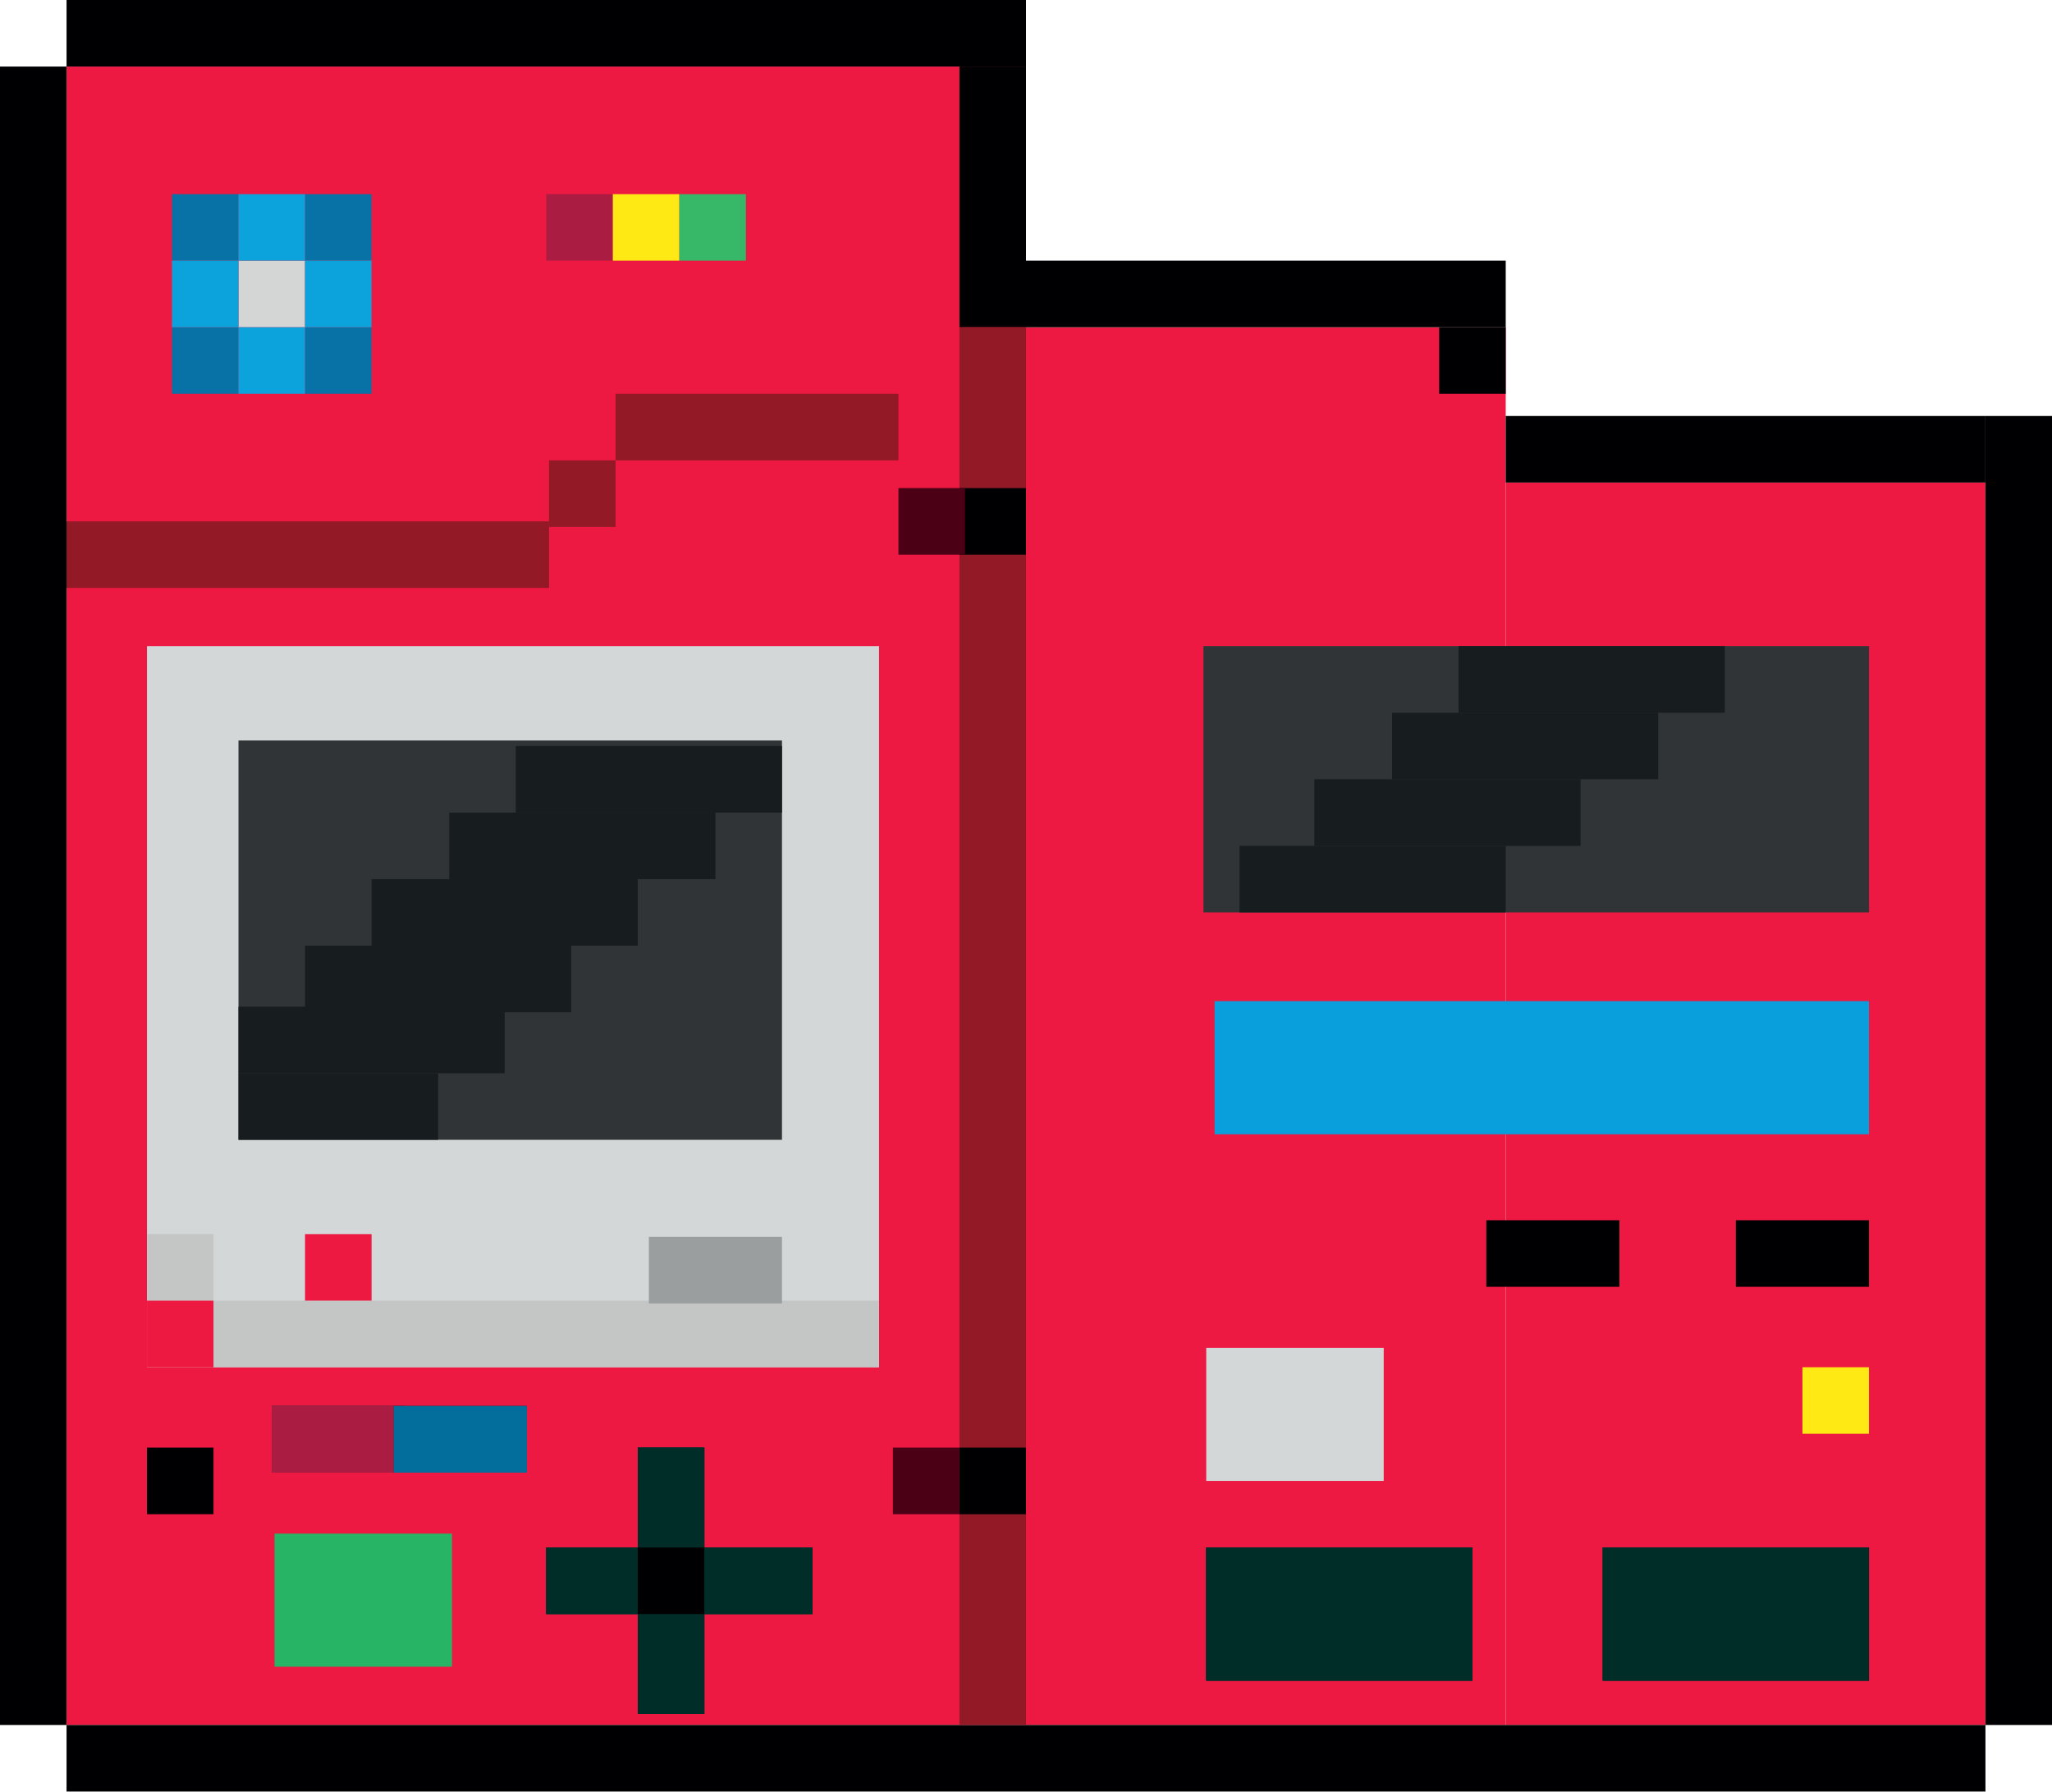
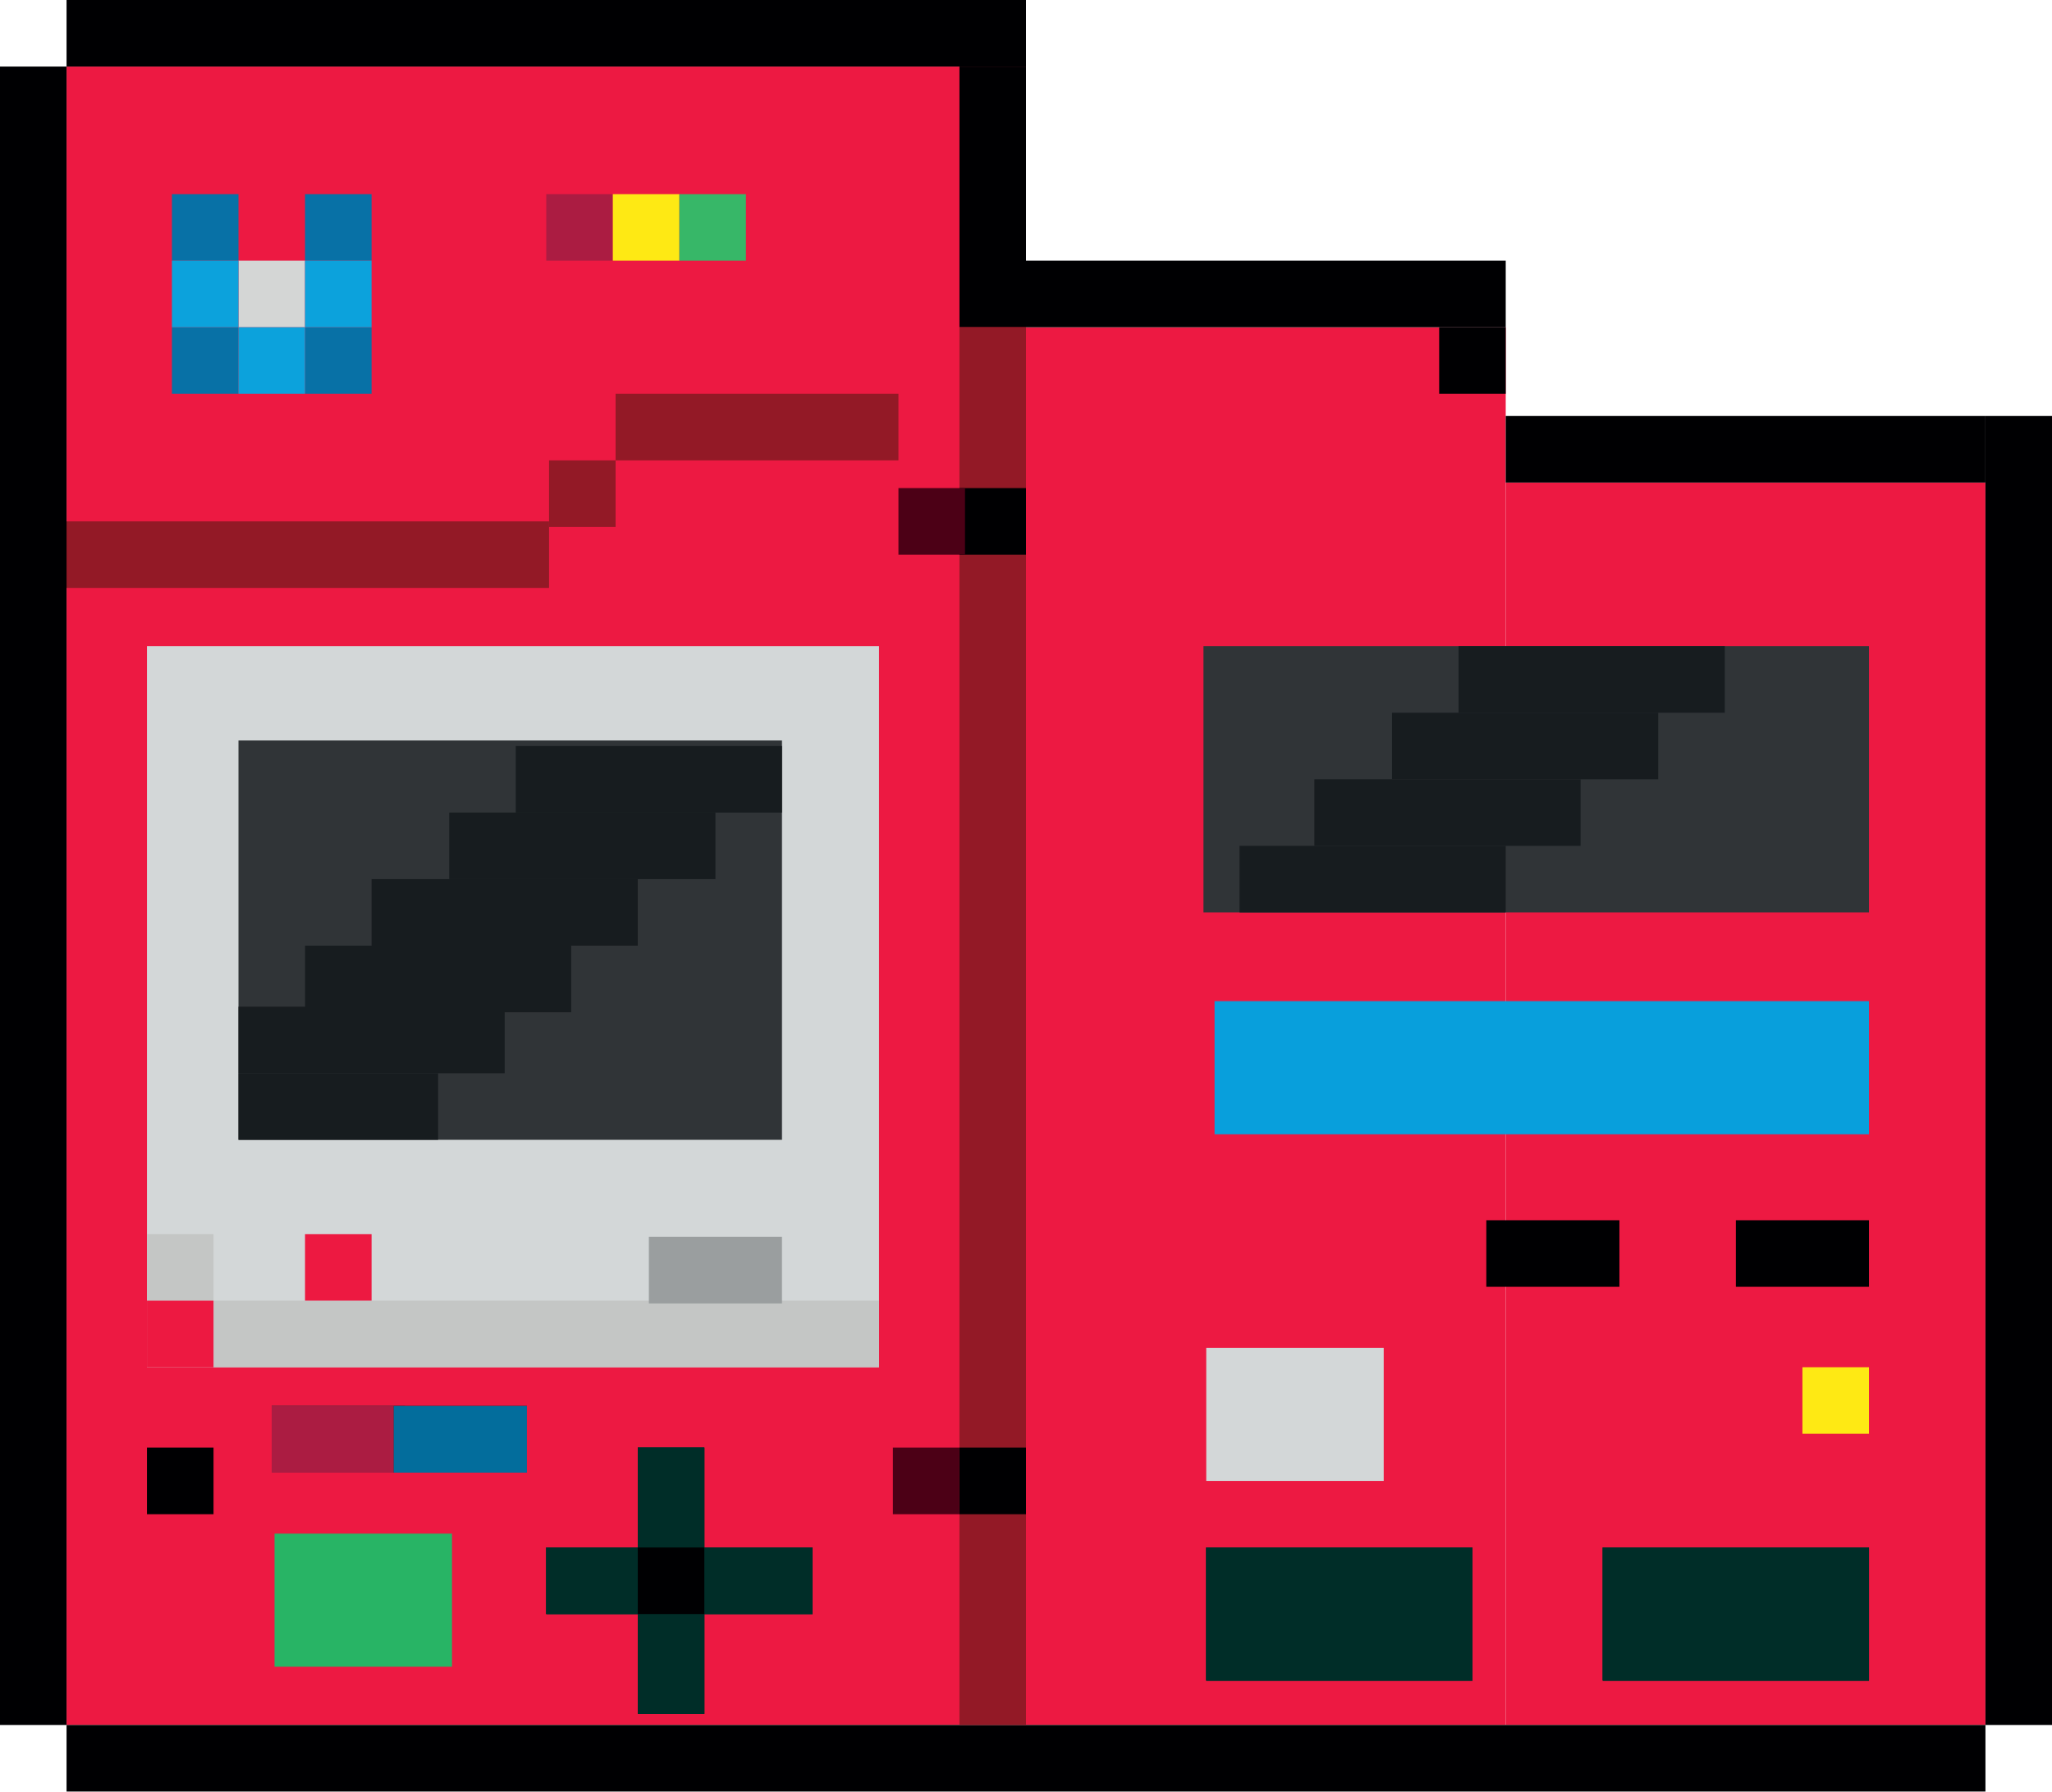
<svg xmlns="http://www.w3.org/2000/svg" width="740" height="646" viewBox="0 0 740 646" fill="none">
  <rect x="24" y="24" width="346" height="598" fill="#ED1942" />
  <rect x="370" y="118" width="173" height="504" fill="#ED1942" />
  <rect x="543" y="174" width="173" height="448" fill="#ED1942" />
  <rect x="24" width="346" height="24" fill="#000002" />
  <rect x="1" y="188" width="197" height="24" fill="#931926" />
  <rect x="370" y="94" width="173" height="24" fill="#000002" />
  <rect x="543" y="150" width="173" height="24" fill="#000002" />
  <rect x="198" y="166" width="24" height="24" fill="#931926" />
  <rect x="222" y="142" width="102" height="24" fill="#931926" />
  <rect x="519" y="118" width="24" height="24" fill="#000002" />
  <rect x="197" y="70" width="24" height="24" fill="#AB1C42" />
  <rect x="221" y="70" width="24" height="24" fill="#FEE914" />
  <rect x="245" y="70" width="24" height="24" fill="#37B768" />
  <rect x="62" y="118" width="24" height="24" fill="#0871A6" />
  <rect x="110" y="70" width="24" height="24" fill="#0871A6" />
  <rect x="62" y="70" width="24" height="24" fill="#0871A6" />
  <rect x="110" y="118" width="24" height="24" fill="#0871A6" />
  <rect x="86" y="94" width="24" height="24" fill="#D4D6D5" />
-   <rect x="86" y="70" width="24" height="24" fill="#0CA2DC" />
  <rect x="62" y="94" width="24" height="24" fill="#0CA2DC" />
  <rect x="86" y="118" width="24" height="24" fill="#0CA2DC" />
  <rect x="110" y="94" width="24" height="24" fill="#0CA2DC" />
  <rect x="24" y="622" width="692" height="24" fill="#000002" />
  <rect y="24" width="24" height="598" fill="#000002" />
  <rect x="346" y="24" width="24" height="94" fill="#000002" />
  <rect x="346" y="118" width="24" height="504" fill="#931926" />
  <rect x="716" y="150" width="24" height="472" fill="#000002" />
  <rect x="346" y="176" width="24" height="24" fill="#000002" />
  <rect x="324" y="176" width="24" height="24" fill="#4C0016" />
  <rect x="322" y="522" width="24" height="24" fill="#4C0016" />
  <rect x="346" y="522" width="24" height="24" fill="#000002" />
  <rect x="53" y="233" width="264" height="260" fill="#D3D7D8" />
  <rect x="438" y="361" width="236" height="48" fill="#089FDC" />
  <rect x="434" y="233" width="240" height="96" fill="#303437" />
  <rect x="77" y="469" width="240" height="24" fill="#C4C6C5" />
  <rect x="53" y="445" width="24" height="24" fill="#C4C6C5" />
  <rect x="53" y="469" width="24" height="24" fill="#ED1941" />
  <rect x="110" y="445" width="24" height="24" fill="#ED1941" />
  <rect x="234" y="446" width="48" height="24" fill="#9A9E9F" />
  <rect x="86" y="267" width="196" height="144" fill="#303437" />
  <rect x="186" y="269" width="96" height="24" fill="#171C1F" />
  <rect x="162" y="293" width="96" height="24" fill="#171C1F" />
  <rect x="86" y="363" width="96" height="24" fill="#171C1F" />
  <rect x="86" y="387" width="72" height="24" fill="#171C1F" />
  <rect x="134" y="317" width="96" height="24" fill="#171C1F" />
  <rect x="526" y="233" width="96" height="24" fill="#171C1F" />
  <rect x="502" y="257" width="96" height="24" fill="#171C1F" />
  <rect x="474" y="281" width="96" height="24" fill="#171C1F" />
  <rect x="626" y="440" width="48" height="24" fill="#000002" />
  <rect x="536" y="440" width="48" height="24" fill="#000002" />
  <rect x="53" y="522" width="24" height="24" fill="#000002" />
  <rect x="447" y="305" width="96" height="24" fill="#171C1F" />
  <rect x="650" y="493" width="24" height="24" fill="#FEE914" />
  <rect x="110" y="341" width="96" height="24" fill="#171C1F" />
  <rect x="99" y="553" width="64" height="48" fill="#28B465" />
  <rect x="435" y="486" width="64" height="48" fill="#D3D7D8" />
  <rect x="578" y="558" width="96" height="48" fill="#002D28" />
  <rect x="578" y="558" width="96" height="48" fill="#002D28" />
  <rect x="578" y="558" width="96" height="48" fill="#002D28" />
  <rect x="578" y="558" width="96" height="48" fill="#002D28" />
  <rect x="435" y="558" width="96" height="48" fill="#002D28" />
  <rect x="435" y="558" width="96" height="48" fill="#002D28" />
  <rect x="435" y="558" width="96" height="48" fill="#002D28" />
  <rect x="435" y="558" width="96" height="48" fill="#002D28" />
  <rect x="197" y="558" width="96" height="24" fill="#002D28" />
  <rect x="197" y="558" width="96" height="24" fill="#002D28" />
  <rect x="197" y="558" width="96" height="24" fill="#002D28" />
  <rect x="197" y="558" width="96" height="24" fill="#002D28" />
  <rect x="98" y="507" width="48" height="24" fill="#002D28" />
  <rect x="98" y="507" width="48" height="24" fill="#002D28" />
  <rect x="98" y="507" width="48" height="24" fill="#002D28" />
  <rect x="98" y="507" width="48" height="24" fill="#AB1C42" />
  <rect x="98" y="507" width="48" height="24" fill="#AB1C42" />
  <rect x="98" y="507" width="48" height="24" fill="#AB1C42" />
  <rect x="98" y="507" width="48" height="24" fill="#AB1C42" />
  <rect x="142" y="507" width="48" height="24" fill="#002D28" />
  <rect x="142" y="507" width="48" height="24" fill="#002D28" />
  <rect x="142" y="507" width="48" height="24" fill="#002D28" />
  <rect x="142" y="507" width="48" height="24" fill="#AB1C42" />
  <rect x="142" y="507" width="48" height="24" fill="#AB1C42" />
  <rect x="142" y="507" width="48" height="24" fill="#AB1C42" />
  <rect x="142" y="507" width="48" height="24" fill="#036D9C" />
  <rect x="230" y="522" width="24" height="96" fill="#002D28" />
  <rect x="230" y="522" width="24" height="96" fill="#002D28" />
  <rect x="230" y="522" width="24" height="96" fill="#002D28" />
  <rect x="230" y="522" width="24" height="96" fill="#002D28" />
  <rect x="230" y="558" width="24" height="24" fill="#000002" />
</svg>
